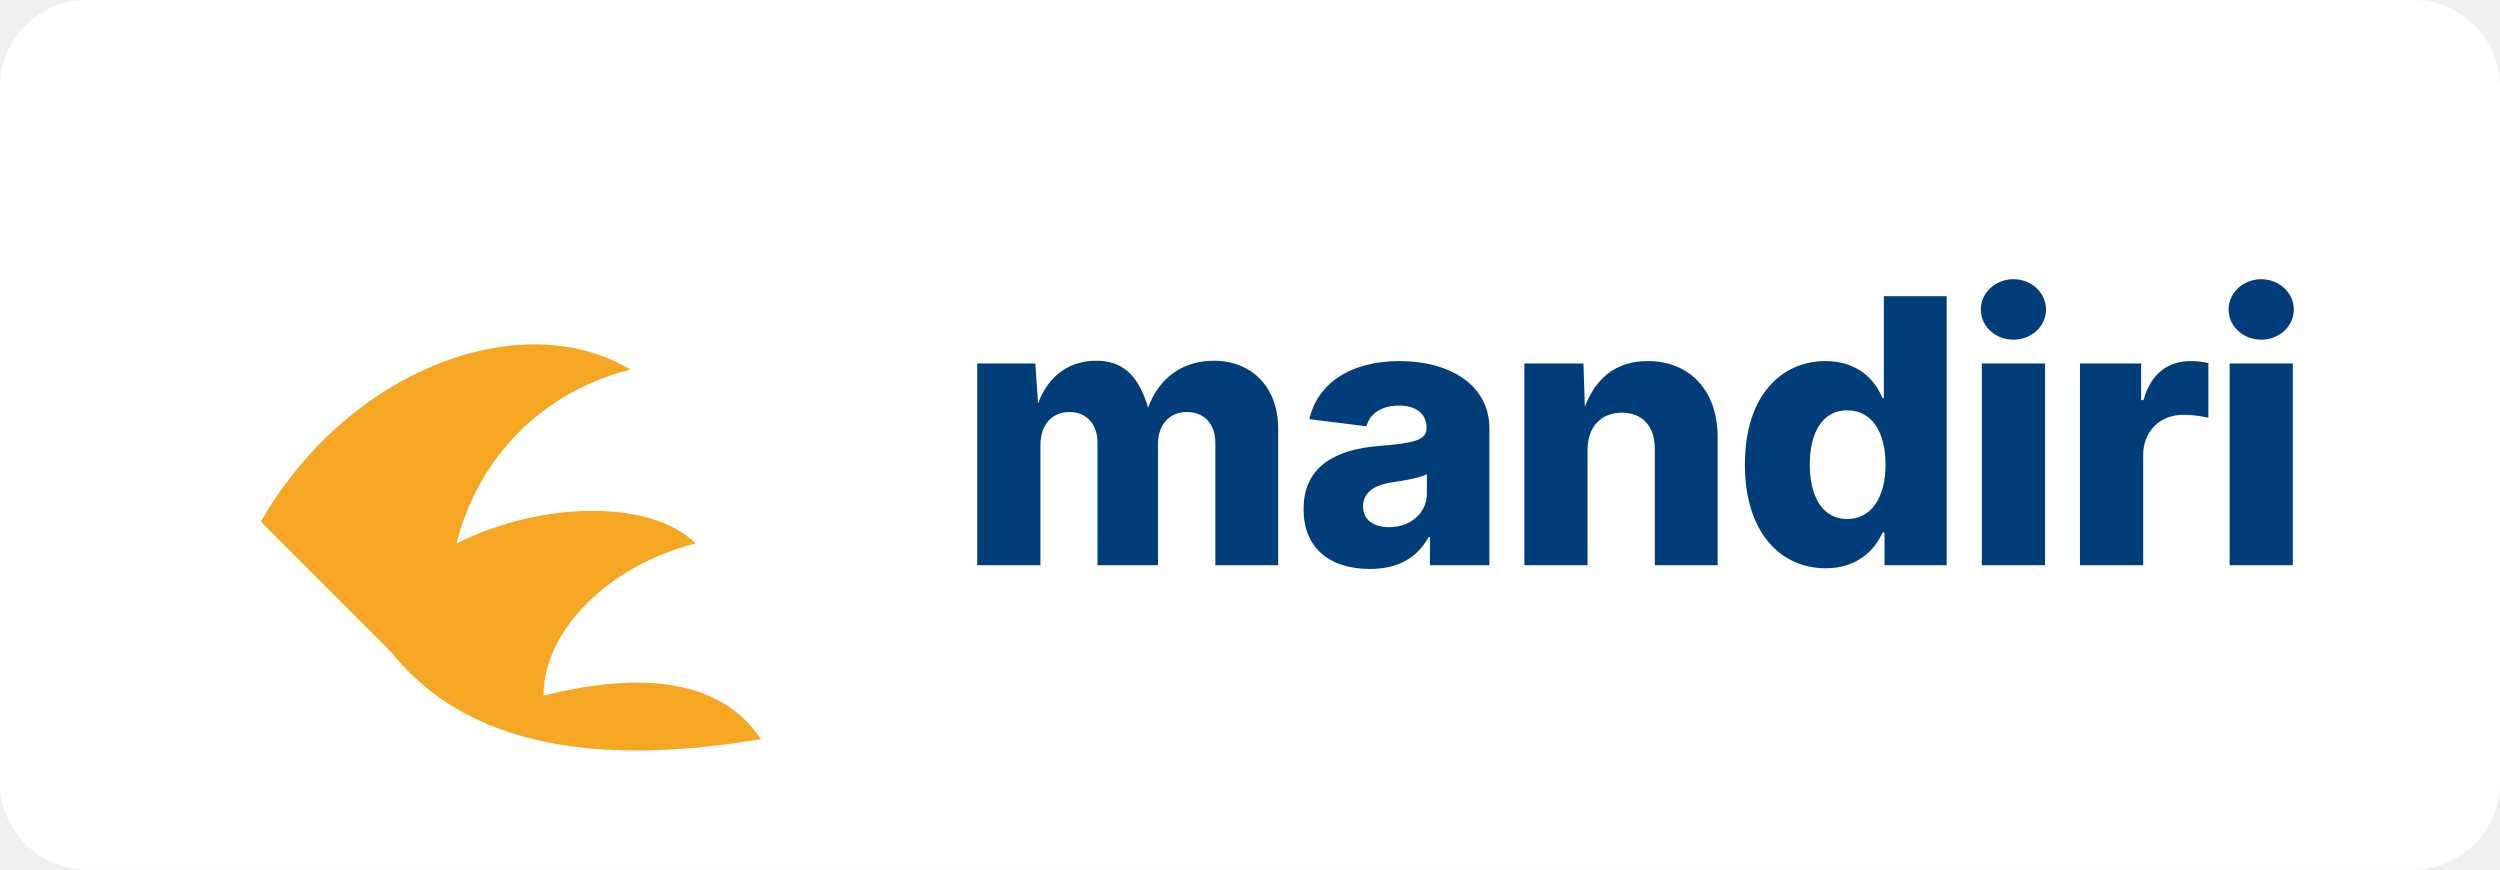
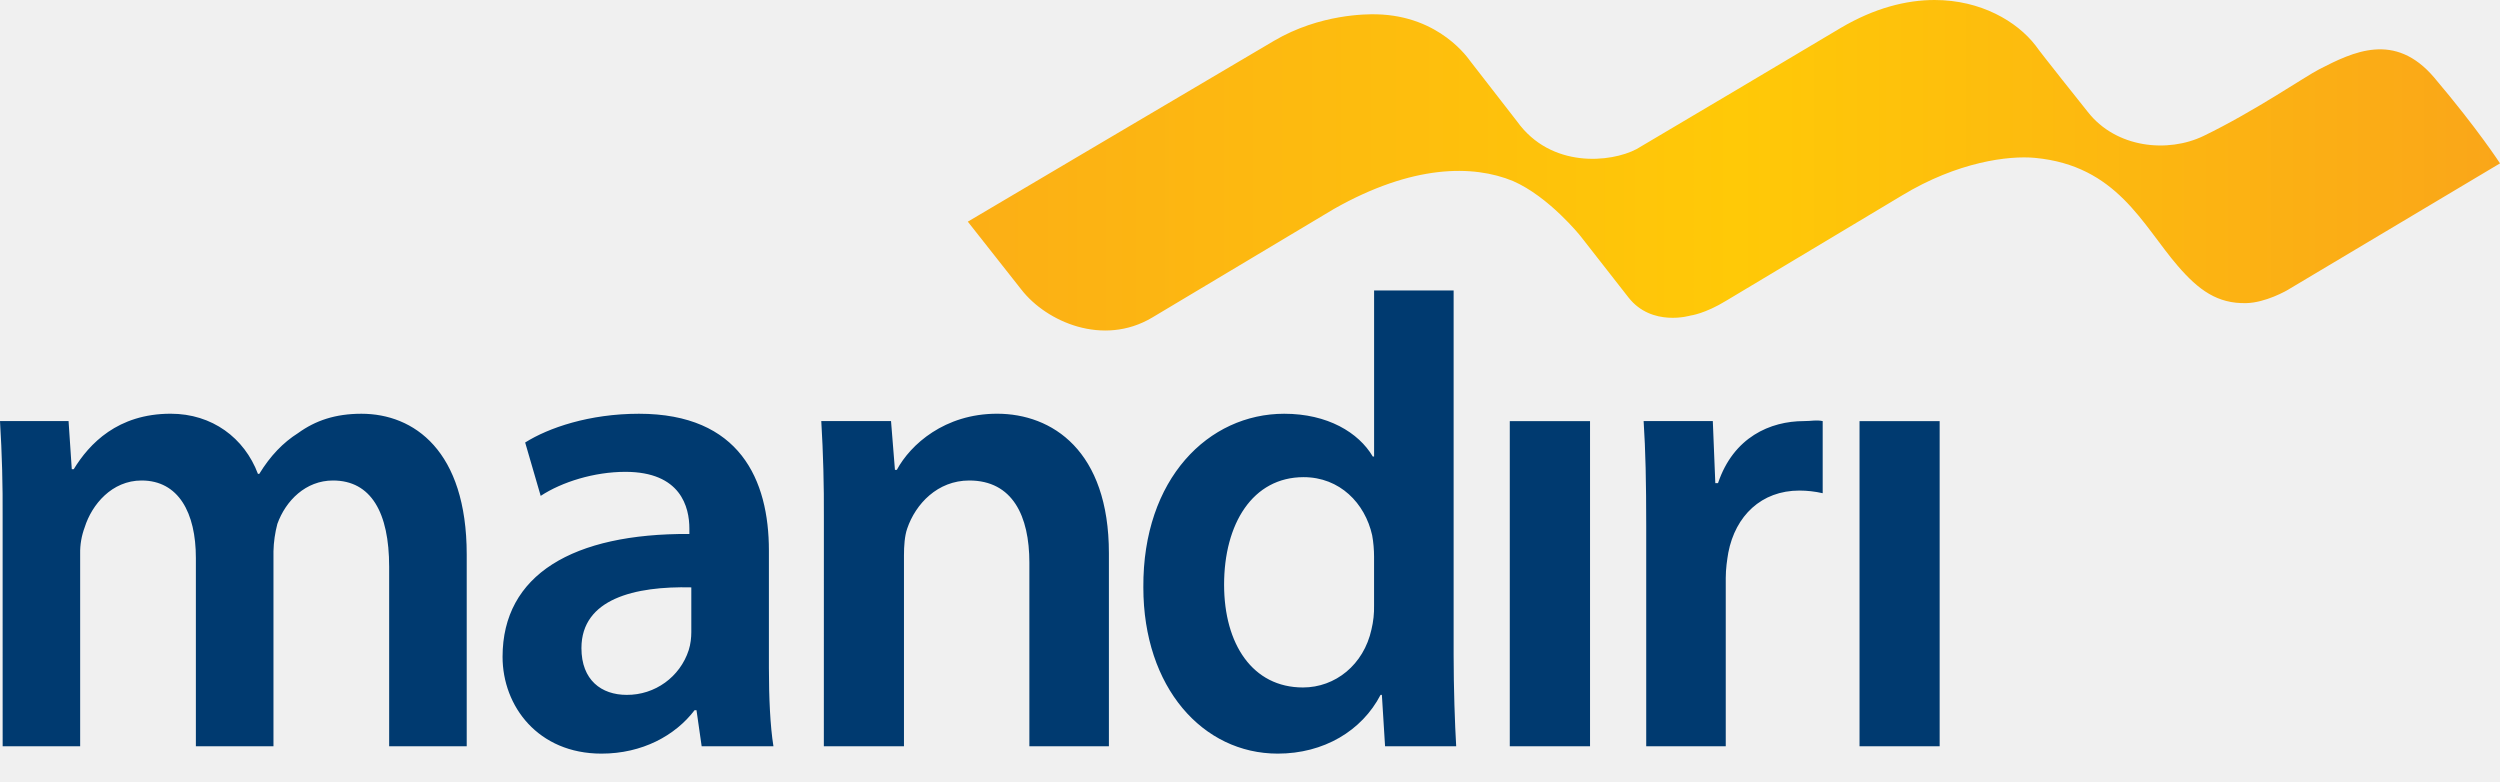
- <svg xmlns="http://www.w3.org/2000/svg" viewBox="0 0 115 40" fill="none">
-   <rect width="115" height="40" rx="4" fill="#FFFFFF" />
-   <path d="M12 24c4-7 12-10 17-7-4 1-7 4-8 8 4-2 9-2 11 0-4 1-7 4-7 7 4-1 8-1 10 2-6 1-13 1-17-4-3-3-4-4-6-6z" fill="#F5A623" />
-   <text x="44" y="26" font-family="system-ui, -apple-system, sans-serif" font-weight="800" font-size="17" fill="#003D79" letter-spacing="-0.3">mandiri</text>
+ <svg fill="none" viewBox="0 0 80 25">
+   <g fill-rule="evenodd" clip-path="url(#clip0_3802_8197)" clip-rule="evenodd">
+     <path fill="url(#paint0_linear_3802_8197)" d="M58.899.896c-1.54.921-5.172 3.073-6.529 3.875-.826.435-2.74.624-3.822-.883-.02-.028-1.44-1.86-1.498-1.93-.041-.049-.96-1.456-3.005-1.5-.303-.007-1.806-.015-3.273.846L34.29 5.13q0 .002-.004.003l-3.316 1.96 1.715 2.176c.803 1.03 2.613 1.826 4.182.895 0 0 5.8-3.469 5.821-3.479 2.508-1.42 4.444-1.42 5.728-.892 1.153.503 2.156 1.757 2.156 1.757s1.31 1.678 1.542 1.972c.746.948 1.98.576 1.98.576s.458-.054 1.148-.477l5.62-3.365c1.784-1.081 3.42-1.283 4.256-1.204 2.62.246 3.433 2.136 4.568 3.454.669.776 1.272 1.216 2.195 1.194.606-.013 1.291-.393 1.392-.462L80 5.228s-.69-1.073-2.104-2.744c-1.265-1.49-2.609-.816-3.68-.268-.45.23-2.08 1.35-3.697 2.132-1.15.557-2.805.39-3.71-.767-.055-.07-1.521-1.904-1.675-2.13C64.542.686 63.387 0 61.907 0c-.9 0-1.92.253-3.008.896" />
+     <path fill="#003A70" d="M.084 16.573A45 45 0 0 0 0 13.475h2.194l.103 1.54h.062c.497-.814 1.406-1.776 3.103-1.776 1.324 0 2.358.771 2.792 1.925h.043c.352-.577.764-1.004 1.24-1.304.559-.406 1.2-.62 2.028-.62 1.675 0 3.37 1.174 3.37 4.508v6.132h-2.482v-5.746c0-1.731-.578-2.758-1.798-2.758-.87 0-1.512.642-1.78 1.39a3.8 3.8 0 0 0-.124.874v6.24H6.268v-6.025c0-1.452-.558-2.479-1.737-2.479-.952 0-1.592.77-1.82 1.495a2.3 2.3 0 0 0-.146.855v6.154H.085zm24.521 4.807c0 .94.041 1.858.145 2.5h-2.297l-.165-1.153h-.062c-.62.813-1.676 1.389-2.979 1.389-2.027 0-3.165-1.516-3.165-3.098 0-2.63 2.254-3.953 5.978-3.931v-.172c0-.684-.27-1.816-2.048-1.816-.993 0-2.028.321-2.71.769l-.497-1.708c.746-.47 2.05-.92 3.642-.92 3.228 0 4.158 2.116 4.158 4.38zm-2.483-2.584c-1.8-.043-3.516.363-3.516 1.944 0 1.025.641 1.496 1.448 1.496a2.07 2.07 0 0 0 1.985-1.432c.062-.192.083-.407.083-.577zm4.242-2.223a47 47 0 0 0-.083-3.098h2.232l.125 1.56h.061c.435-.81 1.531-1.796 3.207-1.796 1.758 0 3.579 1.175 3.579 4.467v6.174H32.94v-5.875c0-1.496-.538-2.629-1.924-2.629-1.014 0-1.717.748-1.986 1.539-.082.236-.103.557-.103.854v6.111h-2.564zm20.152-7.278v11.657c0 1.068.04 2.224.082 2.929h-2.276l-.102-1.645h-.042c-.6 1.154-1.822 1.88-3.29 1.88-2.398 0-4.301-2.115-4.301-5.32-.022-3.483 2.088-5.556 4.508-5.556 1.386 0 2.38.599 2.834 1.369h.042V9.295zM43.97 17.81c0-.211-.021-.469-.061-.682-.228-1.025-1.035-1.859-2.194-1.859-1.634 0-2.544 1.496-2.544 3.44 0 1.902.91 3.29 2.524 3.29 1.033 0 1.944-.725 2.192-1.857a3 3 0 0 0 .083-.771zm4.343 6.07h2.568V13.476h-2.568zm4.366-7.05c0-1.41-.022-2.416-.083-3.355h2.214l.08 1.986h.086c.496-1.474 1.675-1.986 2.75-1.986.248 0 .393-.044.6 0v2.308a3.4 3.4 0 0 0-.745-.085c-1.22 0-2.048.811-2.275 1.985-.04.236-.082.515-.082.815v5.383h-2.545zm6.826 7.05h2.564V13.476h-2.564z" />
+   </g>
+   <defs>
+     <linearGradient id="paint0_linear_3802_8197" x1="0" x2="80" y1="24.116" y2="24.116" gradientUnits="userSpaceOnUse">
+       <stop stop-color="#FFCA06" />
+       <stop offset=".331" stop-color="#FBAA18" />
+       <stop offset=".695" stop-color="#FFC907" />
+       <stop offset="1" stop-color="#FAA619" />
+     </linearGradient>
+     <clipPath id="clip0_3802_8197">
+       <path fill="#fff" d="M0 0h80v24.116H0z" />
+     </clipPath>
+   </defs>
</svg>
